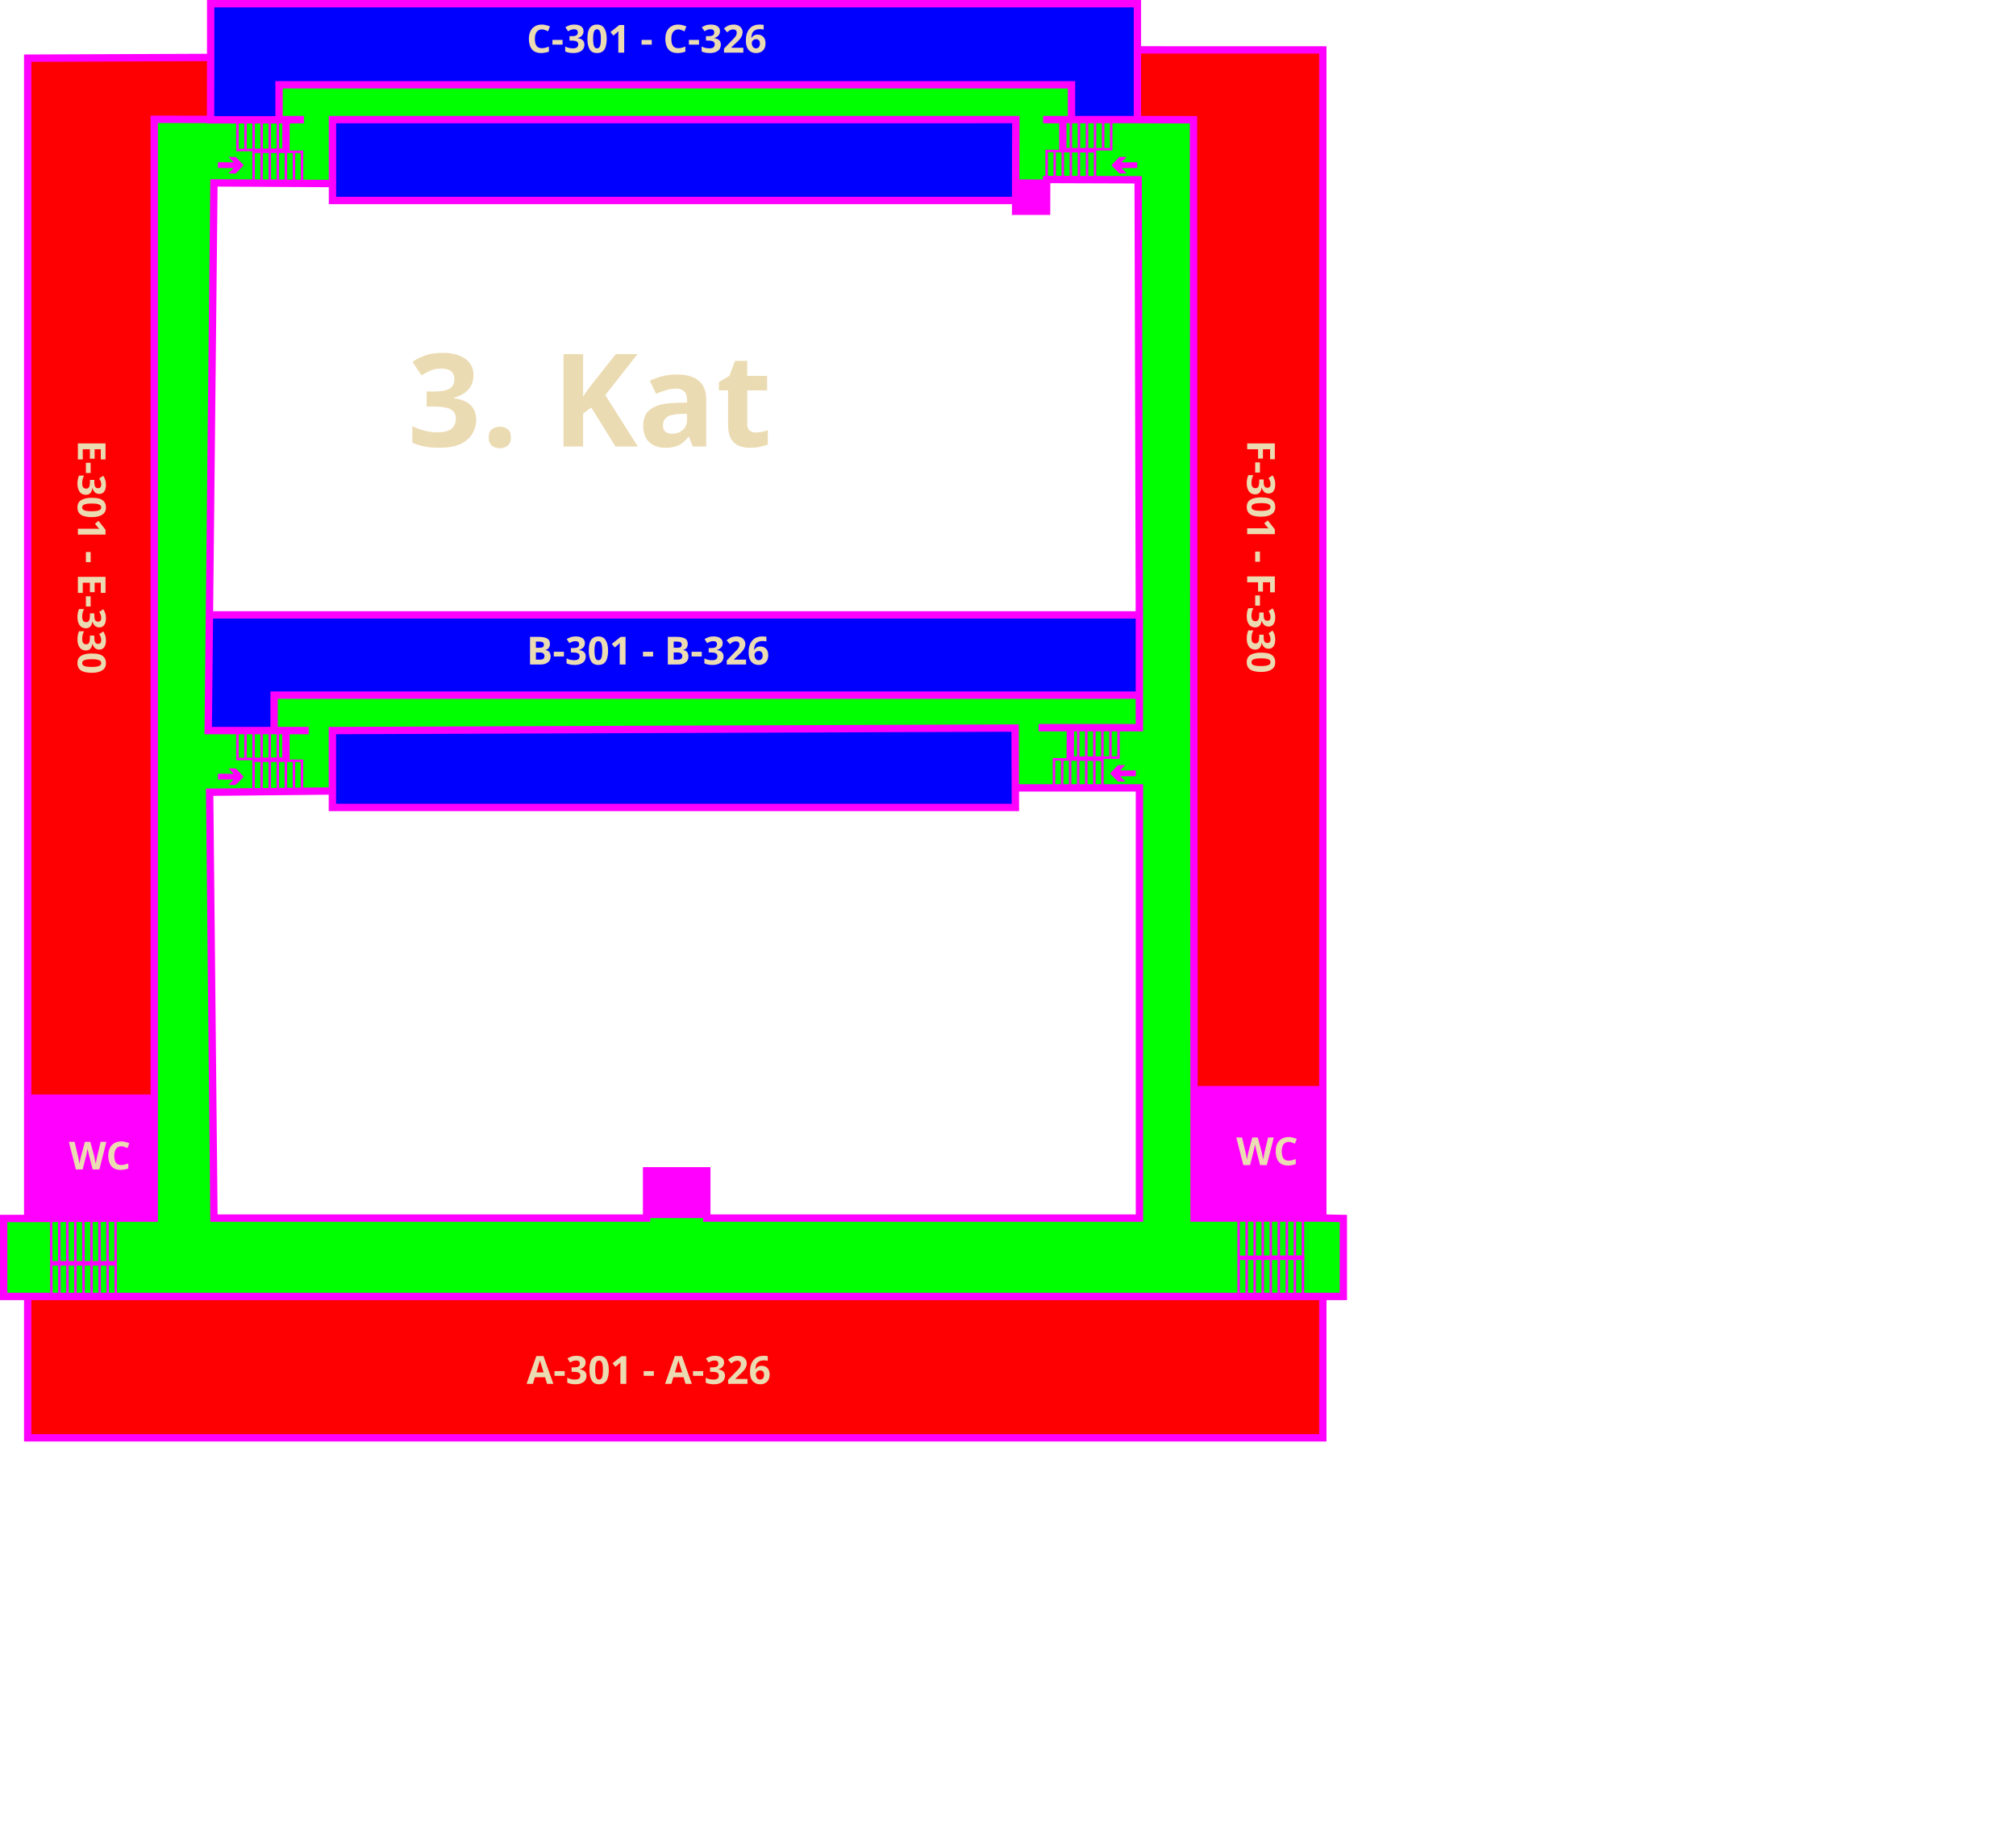
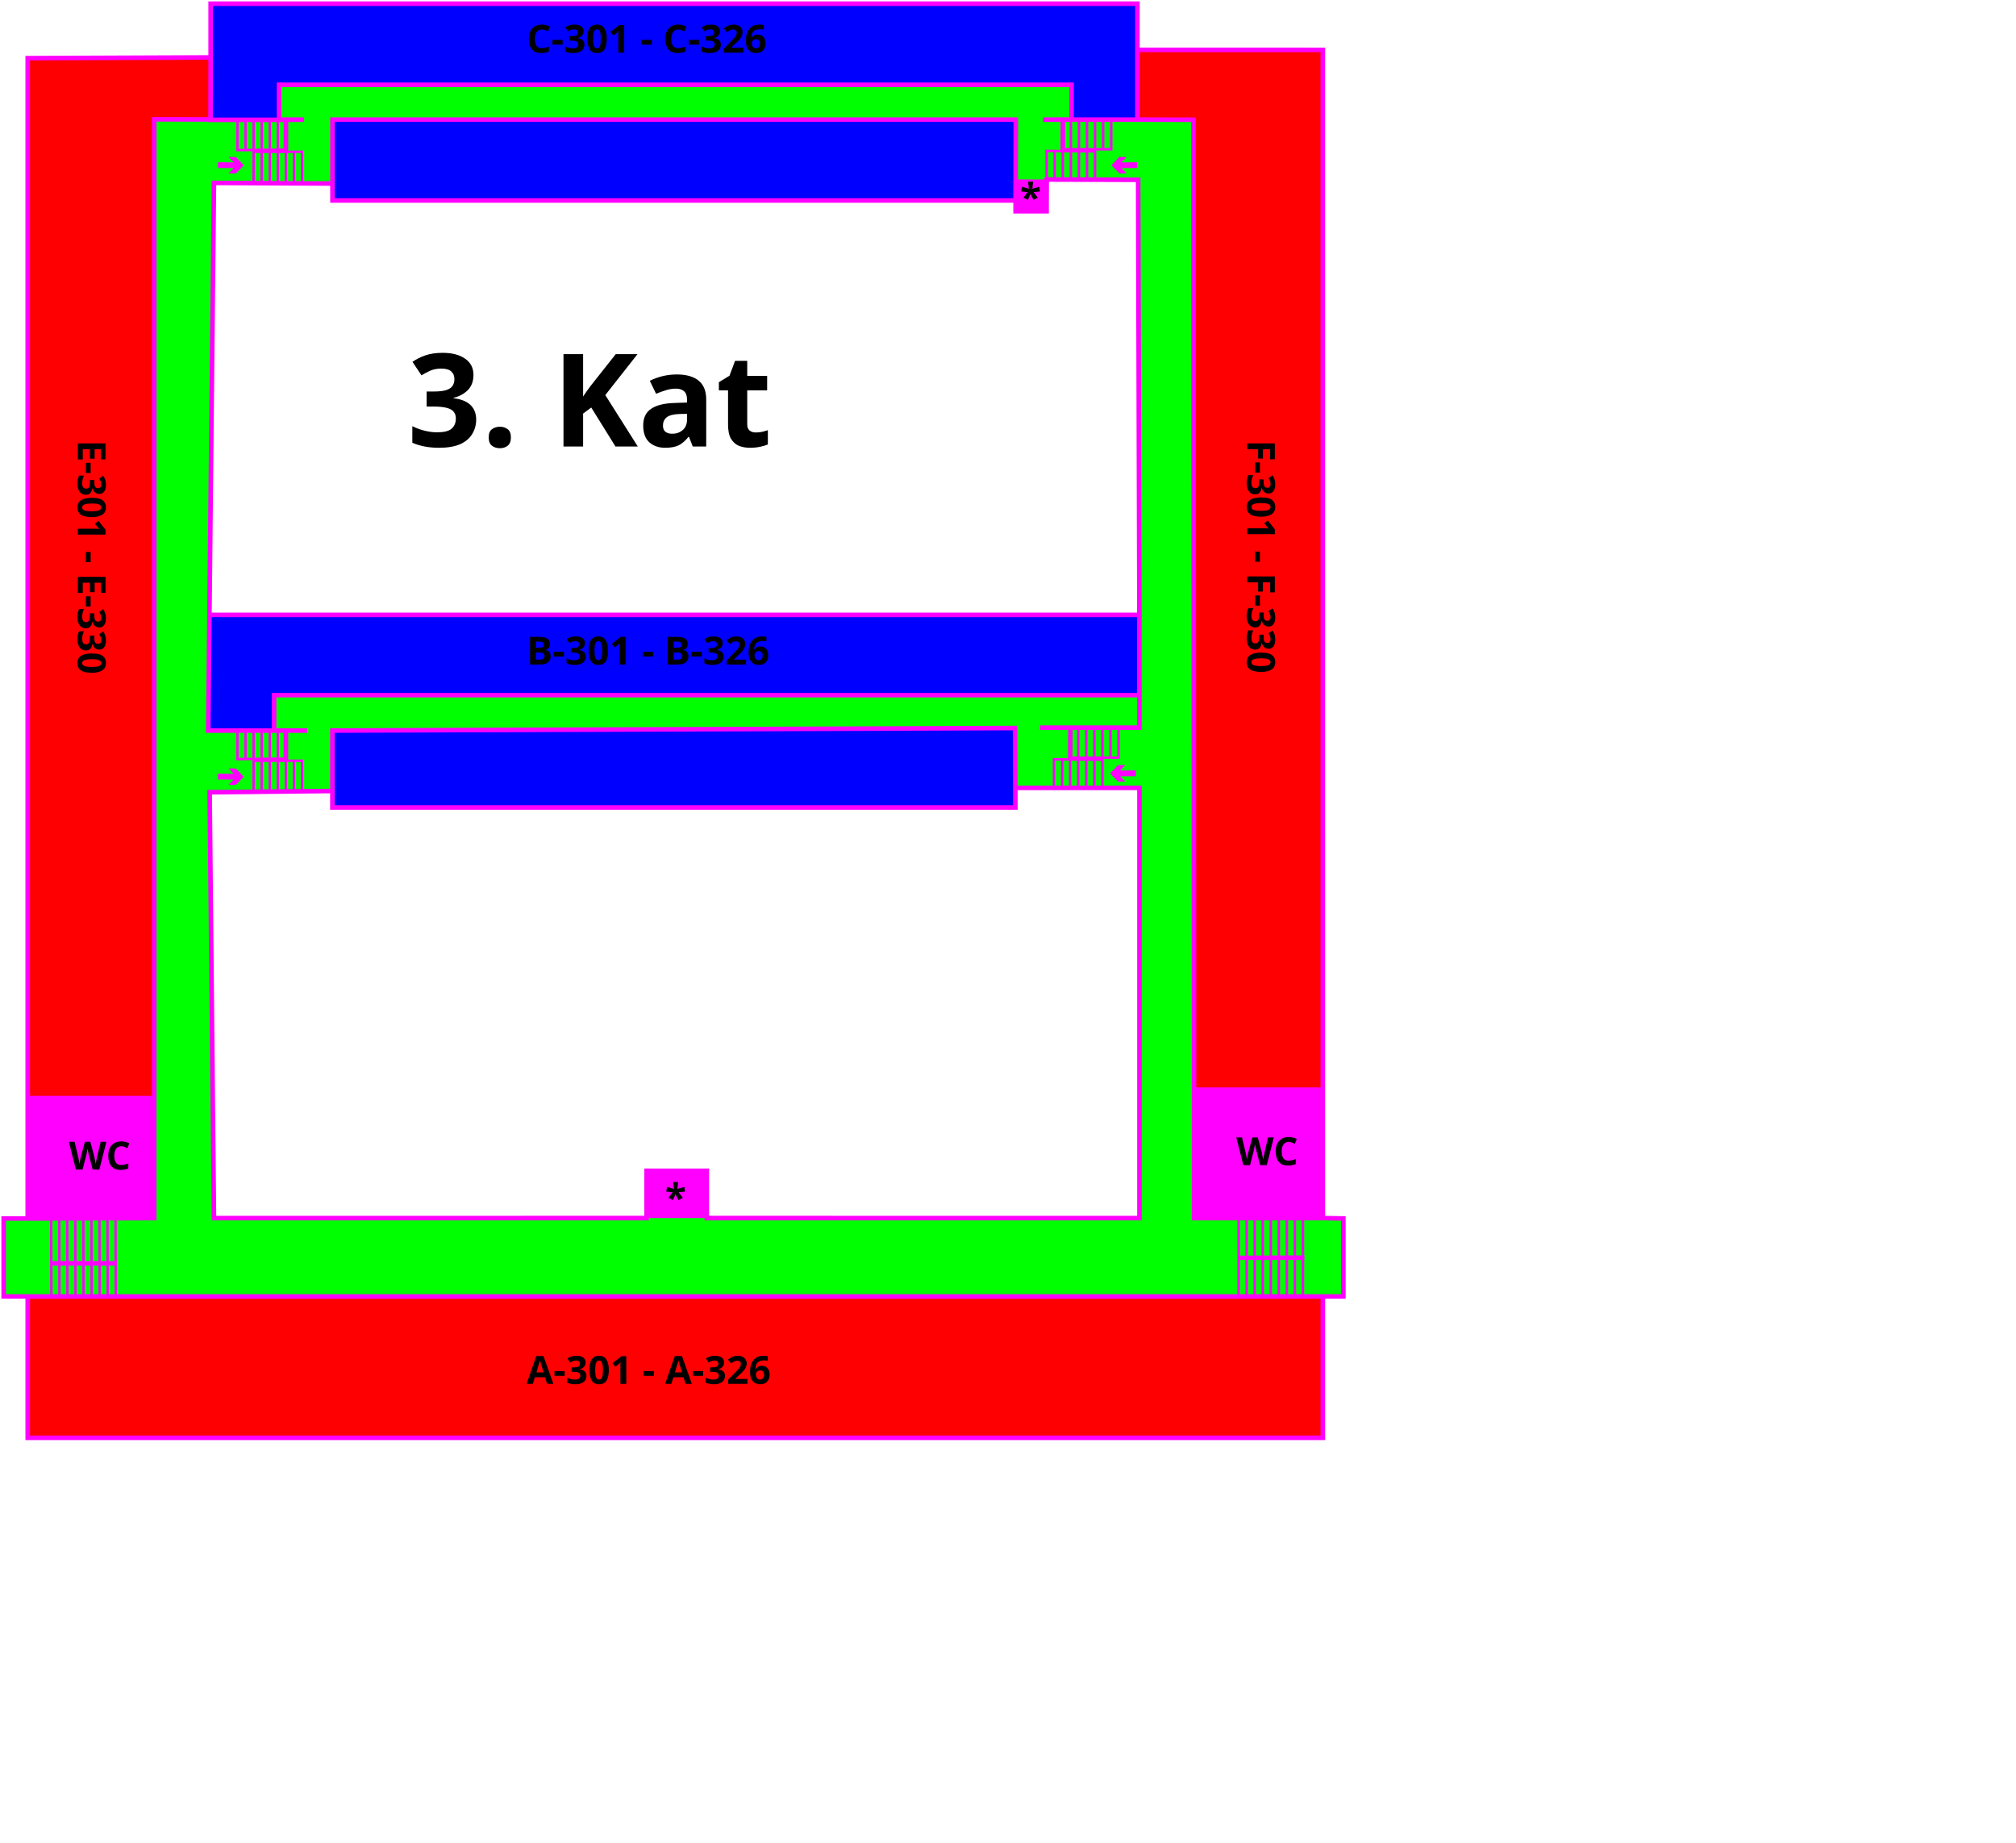
<svg xmlns="http://www.w3.org/2000/svg" width="220mm" height="201mm" viewBox="0 0 220 201" version="1.1" id="svg5" xml:space="preserve">
  <defs id="defs2">
    <symbol id="LeftArrow">
      <path d="M 9,36 31,14 H 46 L 30,30 H 62 V 42 H 30 L 46,58 H 31 Z" style="stroke:none" id="path137703" />
    </symbol>
  </defs>
  <g id="rooms" style="display:inline" transform="matrix(0.2672234,0,0,0.2672234,41.94234,31.80319)">
    <path id="3-E" style="opacity:1;fill:#ff0002;fill-opacity:1;stroke:none;stroke-width:2;stroke-dasharray:none;stroke-opacity:1" d="m -145.224,-95.561 v 0.296 h -0.418 l 1e-5,424.612 h 51.67 V -70.297 l 22.995,0.044 0.049,-25.308 z" />
    <rect style="opacity:1;fill:#ff0002;fill-opacity:1;stroke:none;stroke-width:1.995;stroke-dasharray:none;stroke-opacity:1" id="3-A" width="528.892" height="57.882" x="-145.641" y="-468.024" transform="scale(1,-1)" />
    <path id="3-F" style="display:inline;opacity:1;fill:#ff0002;fill-opacity:1;stroke:none;stroke-width:2;stroke-dasharray:none;stroke-opacity:1" d="m 330.654,-98.639 -23.12,-0.007 -2e-5,28.459 23.12,0.068 -1.3e-4,396.017 h 52.596 V -98.639 Z" />
    <path id="3-C" style="display:inline;opacity:1;fill:#0000ff;fill-opacity:0.998;stroke:none;stroke-width:2;stroke-dasharray:none;stroke-opacity:1" d="M -70.928,117.513 V 70.179 h 49.745 V 37.157 H 257.789 v 33.022 h 49.745 v 47.334 z" transform="scale(1,-1)" />
    <path id="3-B" style="display:inline;opacity:1;fill:#0000ff;fill-opacity:1;stroke:none;stroke-width:2.055;stroke-dasharray:none;stroke-opacity:1" d="m -71.928,132.045 v 47.219 h 50.708 v 31.394 H 257.691 V 178.238 h 50.637 v -46.193 z" />
    <rect style="opacity:1;fill:#ff00ff;fill-opacity:1;stroke:none;stroke-width:2.823;stroke-dasharray:none;stroke-opacity:1" id="3-elevator-1" width="24.582" height="20.805" x="107.097" y="-379.82" transform="scale(1,-1)" />
    <rect style="display:inline;opacity:1;fill:#ff00ff;fill-opacity:1;stroke:none;stroke-width:1.873;stroke-dasharray:none;stroke-opacity:1" id="3-elevator-2" width="15.879" height="13.567" x="-307.833" y="164.802" transform="scale(-1,1)" />
    <rect style="opacity:1;fill:#ff00ff;fill-opacity:1;stroke:none;stroke-width:2.254;stroke-dasharray:none;stroke-opacity:1" id="3-elevator-3" width="12.645" height="14.449" x="257.789" y="-47.224" />
    <rect style="opacity:1;fill:#ff00ff;fill-opacity:1;stroke:none;stroke-width:2.039;stroke-dasharray:none;stroke-opacity:1" id="3-toilet-1" width="52.597" height="52.417" x="330.654" y="325.897" />
    <rect style="display:inline;fill:#ff00ff;fill-opacity:1;stroke:none;stroke-width:1.955;stroke-dasharray:none;stroke-opacity:1" id="3-toilet-2" width="51.67" height="49.052" x="-145.641" y="329.347" />
  </g>
  <circle id="image-anchor" style="fill:#000000;stroke:#ff00ff;stroke-width:0.265" cx="74.133" cy="77.133" r="0" />
  <path id="hallway" style="display:inline;opacity:1;fill:#00ff00;fill-opacity:1;stroke:none;stroke-width:0.534;stroke-dasharray:none;stroke-opacity:0.083" d="m 30.452,9.251 v 3.799 l 2.709,0.044 -16.33,-0.032 4e-6,119.836 -16.43,0.043 v 8.505 H 146.594 v -8.505 H 130.301 V 13.066 l -13.369,-0.018 V 9.251 h -3.1 z m 5.829,3.799 74.548,-0.002 1.7e-4,6.526 13.373,0.044 v 56.224 h -4.174 -1.38 -88.736 v 3.865 h 3.426 -10.615 l 0.625,-59.752 12.934,0.07 z m 74.522,66.383 v 6.527 h 13.54 V 132.899 H 23.348 L 22.877,86.3 H 36.272 v -6.593 z" />
-   <path id="walls" style="display:inline;fill:#ff00ff;fill-opacity:0.001;stroke:#ff00ff;stroke-width:0.802;stroke-linecap:square;stroke-dasharray:none;stroke-opacity:1" d="M 144.356,141.447 H 3.024 M 115.981,16.031 v -2.982 l -2.149,-10e-7 3.1,-0.002 m -6.102,8.826 v 1.171 m -80.917,56.662 1.286,3e-5 8e-6,3.297 -8e-6,-3.297 2.083,-3e-5 m 91.054,-3.905 v 3.59 h -7.523 l -0.025,3.47 0.025,-3.47 h -3.071 m -77.469,8.705 h 74.532 l -0.032,-8.663 -74.5,0.274 z m 0,-1.796 -13.394,0.136 0.47,46.463 47.213,-0.001 v -5.157 h 6.569 v 5.157 l 47.213,0.001 V 85.959 H 110.803 M 36.282,20.025 23.348,19.955 22.855,67.089 m 87.975,-44.044 3.379,-3e-5 0.011,-3.46 9.982,0.033 0.133,47.471 M 36.282,13.05 v 8.824 h 74.548 l 0.022,-8.826 z m -13.427,54.039 -0.133,12.618 h 7.191 v -3.865 h 3.426 90.997 v -8.753 H 22.855 M 130.301,118.891 v 14.007 H 144.356 M 130.239,13.066 130.301,118.891 h 14.055 M 130.239,13.066 124.123,13.048 M 3.024,132.942 16.831,132.899 V 119.812 13.018 l 6.145,0.012 0.013,-6.763 -0.013,6.807 h 8.231 l -0.009,3.487 0.009,-3.487 1.954,-0.025 H 30.452 V 9.251 h 2.709 80.67 3.1 v 3.797 h 7.191 l 1e-5,-7.605 M 3.024,6.346 3.024,119.812 H 16.831 3.024 l 2.1e-6,13.13 H 0.401 v 8.505 l 2.623,2e-5 v 15.423 H 144.356 V 141.447 h 2.238 v -8.505 l -2.238,-0.044 -8e-4,-127.453 -13.477,-0.001 -6.756,-6.34e-4 V 0.401 H 22.989 l 1e-6,5.866 z" />
+   <path id="walls" style="display:inline;fill:#ff00ff;fill-opacity:0.001;stroke:#ff00ff;stroke-width:0.5;stroke-linecap:square;stroke-dasharray:none;stroke-opacity:1" d="M 144.356,141.447 H 3.024 M 115.981,16.167 v -3.118 l -2.149,-10e-7 3.1,-0.002 m -6.102,8.826 v 1.171 m -80.917,56.662 1.286,3e-5 8e-6,3.297 -8e-6,-3.297 2.083,-3e-5 m 91.054,-3.905 v 3.59 h -7.523 l -0.025,3.47 0.025,-3.47 h -3.071 m -77.469,8.705 h 74.532 l -0.032,-8.663 -74.5,0.274 z m 0,-1.796 -13.394,0.136 0.47,46.463 47.213,-0.001 v -5.157 h 6.569 v 5.157 l 47.213,0.001 V 85.959 H 110.803 M 36.282,20.025 23.348,19.955 22.855,67.089 m 87.975,-44.044 3.379,-3e-5 0.011,-3.46 9.982,0.033 0.133,47.471 M 36.282,13.05 v 8.824 h 74.548 l 0.022,-8.826 z m -13.427,54.039 -0.133,12.618 h 7.191 v -3.865 h 3.426 90.997 v -8.753 H 22.855 M 130.301,118.891 v 14.007 H 144.356 M 130.239,13.066 130.301,118.891 h 14.055 M 130.239,13.066 124.123,13.048 M 3.024,132.942 16.831,132.899 V 119.812 13.018 l 6.145,0.012 0.013,-6.763 -0.013,6.807 h 8.231 l -0.009,3.487 0.009,-3.487 1.954,-0.025 H 30.452 V 9.251 h 2.709 80.67 3.1 v 3.797 h 7.191 l 1e-5,-7.605 M 3.024,6.346 3.024,119.812 H 16.831 3.024 l 2.1e-6,13.13 H 0.401 v 8.505 l 2.623,2e-5 v 15.423 H 144.356 V 141.447 h 2.238 v -8.505 l -2.238,-0.044 -8e-4,-127.453 -13.477,-0.001 -6.756,-6.34e-4 V 0.401 H 22.989 l 1e-6,5.866 z" />
  <path id="stairs" style="display:inline;fill:#00ff00;fill-opacity:0.001;stroke:#ff00ff;stroke-width:0.267;stroke-linecap:square;stroke-dasharray:none;stroke-opacity:1" d="m 142.215,137.337 h -7.019 m -0.012,-0.21 7.03,-0.022 m -7.045,-4.233 v 8.55 m 0.877,-8.55 v 8.55 m 0.877,-8.55 v 8.55 m 0.877,-8.55 v 8.55 m 0.877,-8.55 v 8.55 m 0.877,-8.55 v 8.55 m 0.877,-8.55 v 8.55 m 0.877,-8.55 v 8.55 m 0.877,-8.55 v 8.55 M 12.627,137.951 H 5.608 m 0,-0.232 h 7.019 m -7.045,-4.801 0.026,8.53 m 0.852,-8.53 0.026,8.53 m 0.852,-8.53 0.026,8.53 m 0.852,-8.53 0.026,8.53 m 0.852,-8.53 0.026,8.53 m 0.852,-8.53 0.026,8.53 m 0.852,-8.53 0.026,8.53 m 0.852,-8.53 0.026,8.53 m 0.852,-8.53 0.026,8.53 M 118.622,19.585 v -3.112 m -1.761,-0.185 V 13.136 m 0.88,3.151 V 13.136 m 0.88,3.151 V 13.136 m 0.88,3.151 V 13.136 m 0.88,3.151 V 13.136 m 0.88,3.151 V 13.136 m -6.163,6.448 v -3.112 m 0.88,3.112 v -3.112 m 0.88,3.112 v -3.112 m 0.88,3.112 v -3.112 m 1.761,0.045 -1e-5,3.067 m -5.282,-7.7e-5 v -3.112 l 5.282,0.045 m -3.521,-3.381 v 3.151 l 5.282,7.5e-5 m -1.835,69.672 v -3.112 m -1.761,-0.185 v -3.151 m 0.88,3.151 v -3.151 m 0.88,3.151 v -3.151 m 0.88,3.151 v -3.151 m 0.88,3.151 v -3.151 m 0.88,3.151 v -3.151 m -6.163,6.448 0.026,-3.104 m 0.854,3.104 v -3.112 m 0.88,3.112 v -3.112 m 0.88,3.112 v -3.112 m 1.761,0.045 -1e-5,3.067 m -5.282,-8e-5 v -3.112 l 5.282,0.045 m -3.521,-3.381 v 3.151 l 5.282,8e-5 M 30.317,13.264 v 3.112 m -1.761,0.185 -0.011,3.374 m 0.892,-3.374 v 3.365 m 0.88,-3.365 v 3.356 m 0.88,-3.356 v 3.347 m 0.88,-3.347 v 3.338 m 0.88,-3.338 v 3.296 m -6.163,-6.593 v 3.112 m 0.88,-3.112 v 3.112 m 0.88,-3.112 v 3.112 m 0.88,-3.112 v 3.112 m 1.761,-0.045 -8e-6,-3.067 m -5.282,7.8e-5 3e-6,3.112 5.282,-0.045 m -3.521,3.613 v -3.383 h 5.282 m -2.641,63.145 v 3.112 m -1.761,0.185 -0.011,3.374 m 0.892,-3.374 v 3.365 m 0.88,-3.365 v 3.356 m 0.88,-3.356 v 3.347 m 0.88,-3.347 v 3.338 m 0.88,-3.338 v 3.296 m -6.163,-6.593 v 3.112 m 0.88,-3.112 v 3.112 m 0.88,-3.112 v 3.112 m 0.88,-3.112 v 3.112 m 1.761,-0.045 -8e-6,-3.067 m -5.282,8e-5 3e-6,3.112 5.282,-0.045 m -3.521,3.613 v -3.383 h 5.282" />
  <path id="arrows-bottom" style="display:none;fill:#ff00ff;fill-opacity:1;stroke:#ff00ff;stroke-width:0.19;stroke-dasharray:none;stroke-opacity:1" d="m 16.764,138.866 -0.531,0.005 -0.77,0.814 0.786,0.798 0.531,-0.005 -0.572,-0.58 1.847,-0.012 -0.004,-0.44 -1.847,0.012 z m 114.285,-0.249 0.531,0.005 0.77,0.814 -0.786,0.798 -0.531,-0.005 0.572,-0.58 -1.847,-0.012 0.004,-0.44 1.847,0.012 z" />
  <path id="arrows-top" style="fill:#ff00ff;fill-opacity:1;stroke:#ff00ff;stroke-width:0.19;stroke-dasharray:none;stroke-opacity:1" d="m 122.717,17.217 -0.531,0.005 -0.77,0.814 0.786,0.798 0.531,-0.005 -0.572,-0.58 1.847,-0.012 -0.004,-0.44 -1.847,0.012 z m -0.148,66.353 -0.531,0.005 -0.77,0.814 0.786,0.798 0.531,-0.005 -0.572,-0.58 1.847,-0.012 -0.004,-0.44 -1.847,0.012 z m -97.404,0.363 0.531,0.005 0.77,0.814 -0.786,0.798 -0.531,-0.005 0.572,-0.58 -1.847,-0.012 0.004,-0.44 1.847,0.012 z m 0,-66.716 0.531,0.005 0.77,0.814 -0.786,0.798 -0.531,-0.005 0.572,-0.58 -1.847,-0.012 0.004,-0.44 1.847,0.012 z" />
-   <g id="map-text" style="fill:#ebdbb2;stroke:none;stroke-opacity:1;fill-opacity:1">
-     <text xml:space="preserve" style="font-style:normal;font-variant:normal;font-weight:bold;font-stretch:normal;font-size:4.233px;font-family:'Courier Prime';-inkscape-font-specification:'Courier Prime Bold';fill:#ebdbb2;fill-opacity:1;stroke:none;stroke-width:0.267;stroke-opacity:1" x="57.466" y="72.5" id="text1416">
-       <tspan style="font-size:4.233px;stroke-width:0.267;fill:#ebdbb2;stroke:none;stroke-opacity:1;fill-opacity:1" x="57.466" y="72.5" id="tspan785">B-301 - B-326</tspan>
+   <g id="map-text" style="fill:#000000;stroke:none;stroke-opacity:1;fill-opacity:1">
+     <text xml:space="preserve" style="font-style:normal;font-variant:normal;font-weight:bold;font-stretch:normal;font-size:4.233px;font-family:'Courier Prime';-inkscape-font-specification:'Courier Prime Bold';fill:#000000;fill-opacity:1;stroke:none;stroke-width:0.267;stroke-opacity:1" x="57.466" y="72.5" id="text1416">
+       <tspan style="font-size:4.233px;stroke-width:0.267;fill:#000000;stroke:none;stroke-opacity:1;fill-opacity:1" x="57.466" y="72.5" id="tspan785">B-301 - B-326</tspan>
    </text>
-     <text xml:space="preserve" style="font-style:normal;font-variant:normal;font-weight:bold;font-stretch:normal;font-size:4.233px;font-family:'Courier Prime';-inkscape-font-specification:'Courier Prime Bold';fill:#ebdbb2;fill-opacity:1;stroke:none;stroke-width:0.267;stroke-opacity:1" x="47.999" y="-136.098" id="text1416-3-3-3" transform="rotate(90)">
-       <tspan style="font-size:4.233px;stroke-width:0.267;fill:#ebdbb2;stroke:none;stroke-opacity:1;fill-opacity:1" x="47.999" y="-136.098" id="tspan785-56-6-6">F-301 - F-330</tspan>
+     <text xml:space="preserve" style="font-style:normal;font-variant:normal;font-weight:bold;font-stretch:normal;font-size:4.233px;font-family:'Courier Prime';-inkscape-font-specification:'Courier Prime Bold';fill:#000000;fill-opacity:1;stroke:none;stroke-width:0.267;stroke-opacity:1" x="47.999" y="-136.098" id="text1416-3-3-3" transform="rotate(90)">
+       <tspan style="font-size:4.233px;stroke-width:0.267;fill:#000000;stroke:none;stroke-opacity:1;fill-opacity:1" x="47.999" y="-136.098" id="tspan785-56-6-6">F-301 - F-330</tspan>
    </text>
-     <text xml:space="preserve" style="font-style:normal;font-variant:normal;font-weight:bold;font-stretch:normal;font-size:4.233px;font-family:'Courier Prime';-inkscape-font-specification:'Courier Prime Bold';fill:#ebdbb2;fill-opacity:1;stroke:none;stroke-width:0.267;stroke-opacity:1" x="47.999" y="-8.498" id="text1416-3-3-3-5" transform="rotate(90)">
-       <tspan style="font-size:4.233px;stroke-width:0.267;fill:#ebdbb2;stroke:none;stroke-opacity:1;fill-opacity:1" x="47.999" y="-8.498" id="tspan785-56-6-6-6">E-301 - E-330</tspan>
+     <text xml:space="preserve" style="font-style:normal;font-variant:normal;font-weight:bold;font-stretch:normal;font-size:4.233px;font-family:'Courier Prime';-inkscape-font-specification:'Courier Prime Bold';fill:#000000;fill-opacity:1;stroke:none;stroke-width:0.267;stroke-opacity:1" x="47.999" y="-8.498" id="text1416-3-3-3-5" transform="rotate(90)">
+       <tspan style="font-size:4.233px;stroke-width:0.267;fill:#000000;stroke:none;stroke-opacity:1;fill-opacity:1" x="47.999" y="-8.498" id="tspan785-56-6-6-6">E-301 - E-330</tspan>
    </text>
-     <text xml:space="preserve" style="font-style:normal;font-variant:normal;font-weight:bold;font-stretch:normal;font-size:4.233px;font-family:'Courier Prime';-inkscape-font-specification:'Courier Prime Bold';fill:#ebdbb2;fill-opacity:1;stroke:none;stroke-width:0.267;stroke-opacity:1" x="57.466" y="150.986" id="text1416-3">
-       <tspan style="font-size:4.233px;stroke-width:0.267;fill:#ebdbb2;stroke:none;stroke-opacity:1;fill-opacity:1" x="57.466" y="150.986" id="tspan785-6">A-301 - A-326</tspan>
+     <text xml:space="preserve" style="font-style:normal;font-variant:normal;font-weight:bold;font-stretch:normal;font-size:4.233px;font-family:'Courier Prime';-inkscape-font-specification:'Courier Prime Bold';fill:#000000;fill-opacity:1;stroke:none;stroke-width:0.267;stroke-opacity:1" x="57.466" y="150.986" id="text1416-3">
+       <tspan style="font-size:4.233px;stroke-width:0.267;fill:#000000;stroke:none;stroke-opacity:1;fill-opacity:1" x="57.466" y="150.986" id="tspan785-6">A-301 - A-326</tspan>
    </text>
-     <text xml:space="preserve" style="font-style:normal;font-variant:normal;font-weight:bold;font-stretch:normal;font-size:4.233px;font-family:'Courier Prime';-inkscape-font-specification:'Courier Prime Bold';fill:#ebdbb2;fill-opacity:1;stroke:none;stroke-width:0.267;stroke-opacity:1" x="57.466" y="5.739" id="text1416-5">
-       <tspan style="font-size:4.233px;fill:#ebdbb2;fill-opacity:1;stroke:none;stroke-width:0.267;stroke-opacity:1" x="57.466" y="5.739" id="tspan785-3">C-301 - C-326</tspan>
+     <text xml:space="preserve" style="font-style:normal;font-variant:normal;font-weight:bold;font-stretch:normal;font-size:4.233px;font-family:'Courier Prime';-inkscape-font-specification:'Courier Prime Bold';fill:#000000;fill-opacity:1;stroke:none;stroke-width:0.267;stroke-opacity:1" x="57.466" y="5.739" id="text1416-5">
+       <tspan style="font-size:4.233px;fill:#000000;fill-opacity:1;stroke:none;stroke-width:0.267;stroke-opacity:1" x="57.466" y="5.739" id="tspan785-3">C-301 - C-326</tspan>
    </text>
-     <text xml:space="preserve" style="font-style:normal;font-variant:normal;font-weight:bold;font-stretch:normal;font-size:4.233px;font-family:'Courier Prime';-inkscape-font-specification:'Courier Prime Bold';display:inline;fill:#ebdbb2;stroke:none;stroke-width:0.267;stroke-opacity:1;fill-opacity:1" x="7.514" y="127.593" id="text398-0">
-       <tspan id="tspan396-62" style="font-style:normal;font-variant:normal;font-weight:bold;font-stretch:normal;font-size:4.233px;font-family:'Courier Prime';-inkscape-font-specification:'Courier Prime Bold';fill:#ebdbb2;stroke:none;stroke-width:0.267;stroke-opacity:1;fill-opacity:1" x="7.514" y="127.593">WC</tspan>
+     <text xml:space="preserve" style="font-style:normal;font-variant:normal;font-weight:bold;font-stretch:normal;font-size:4.233px;font-family:'Courier Prime';-inkscape-font-specification:'Courier Prime Bold';display:inline;fill:#000000;stroke:none;stroke-width:0.267;stroke-opacity:1;fill-opacity:1" x="7.514" y="127.593" id="text398-0">
+       <tspan id="tspan396-62" style="font-style:normal;font-variant:normal;font-weight:bold;font-stretch:normal;font-size:4.233px;font-family:'Courier Prime';-inkscape-font-specification:'Courier Prime Bold';fill:#000000;stroke:none;stroke-width:0.267;stroke-opacity:1;fill-opacity:1" x="7.514" y="127.593">WC</tspan>
    </text>
-     <text xml:space="preserve" style="font-style:normal;font-variant:normal;font-weight:bold;font-stretch:normal;font-size:4.233px;font-family:'Courier Prime';-inkscape-font-specification:'Courier Prime Bold';display:inline;fill:#ebdbb2;stroke:none;stroke-width:0.267;stroke-opacity:1;fill-opacity:1" x="134.915" y="127.121" id="text398-0-7">
-       <tspan id="tspan396-62-5" style="font-style:normal;font-variant:normal;font-weight:bold;font-stretch:normal;font-size:4.233px;font-family:'Courier Prime';-inkscape-font-specification:'Courier Prime Bold';fill:#ebdbb2;stroke:none;stroke-width:0.267;stroke-opacity:1;fill-opacity:1" x="134.915" y="127.121">WC</tspan>
+     <text xml:space="preserve" style="font-style:normal;font-variant:normal;font-weight:bold;font-stretch:normal;font-size:4.233px;font-family:'Courier Prime';-inkscape-font-specification:'Courier Prime Bold';display:inline;fill:#000000;stroke:none;stroke-width:0.267;stroke-opacity:1;fill-opacity:1" x="134.915" y="127.121" id="text398-0-7">
+       <tspan id="tspan396-62-5" style="font-style:normal;font-variant:normal;font-weight:bold;font-stretch:normal;font-size:4.233px;font-family:'Courier Prime';-inkscape-font-specification:'Courier Prime Bold';fill:#000000;stroke:none;stroke-width:0.267;stroke-opacity:1;fill-opacity:1" x="134.915" y="127.121">WC</tspan>
    </text>
-     <text xml:space="preserve" style="font-style:normal;font-variant:normal;font-weight:bold;font-stretch:normal;font-size:14.111px;font-family:'Courier Prime';-inkscape-font-specification:'Courier Prime Bold';text-align:center;text-anchor:middle;fill:#ebdbb2;fill-opacity:1;stroke:none;stroke-width:0.267;stroke-opacity:1" x="73.528" y="48.713" id="text2907-3">
-       <tspan id="tspan2905-6" style="font-size:14.111px;text-align:center;text-anchor:middle;stroke-width:0.267;fill:#ebdbb2;stroke:none;stroke-opacity:1;fill-opacity:1" x="73.528" y="48.713">3. Kat</tspan>
+     <text xml:space="preserve" style="font-style:normal;font-variant:normal;font-weight:bold;font-stretch:normal;font-size:14.111px;font-family:'Courier Prime';-inkscape-font-specification:'Courier Prime Bold';text-align:center;text-anchor:middle;fill:#000000;fill-opacity:1;stroke:none;stroke-width:0.267;stroke-opacity:1" x="73.528" y="48.713" id="text2907-3">
+       <tspan id="tspan2905-6" style="font-size:14.111px;text-align:center;text-anchor:middle;stroke-width:0.267;fill:#000000;stroke:none;stroke-opacity:1;fill-opacity:1" x="73.528" y="48.713">3. Kat</tspan>
+     </text>
+     <text xml:space="preserve" style="font-style:normal;font-variant:normal;font-weight:bold;font-stretch:normal;font-size:4.233px;font-family:'Courier Prime';-inkscape-font-specification:'Courier Prime Bold';fill:#000000;fill-opacity:1;stroke:none;stroke-width:0.267;stroke-opacity:1" x="72.577" y="132.17" id="text2239">
+       <tspan id="tspan2237" style="fill:#000000;fill-opacity:1;stroke:none;stroke-width:0.267" x="72.577" y="132.17">*</tspan>
+     </text>
+     <text xml:space="preserve" style="font-style:normal;font-variant:normal;font-weight:bold;font-stretch:normal;font-size:4.233px;font-family:'Courier Prime';-inkscape-font-specification:'Courier Prime Bold';fill:#000000;fill-opacity:1;stroke:none;stroke-width:0.267;stroke-opacity:1" x="111.313" y="23.045" id="text2239-0">
+       <tspan id="tspan2237-9" style="fill:#000000;fill-opacity:1;stroke:none;stroke-width:0.267" x="111.313" y="23.045">*</tspan>
    </text>
  </g>
</svg>
